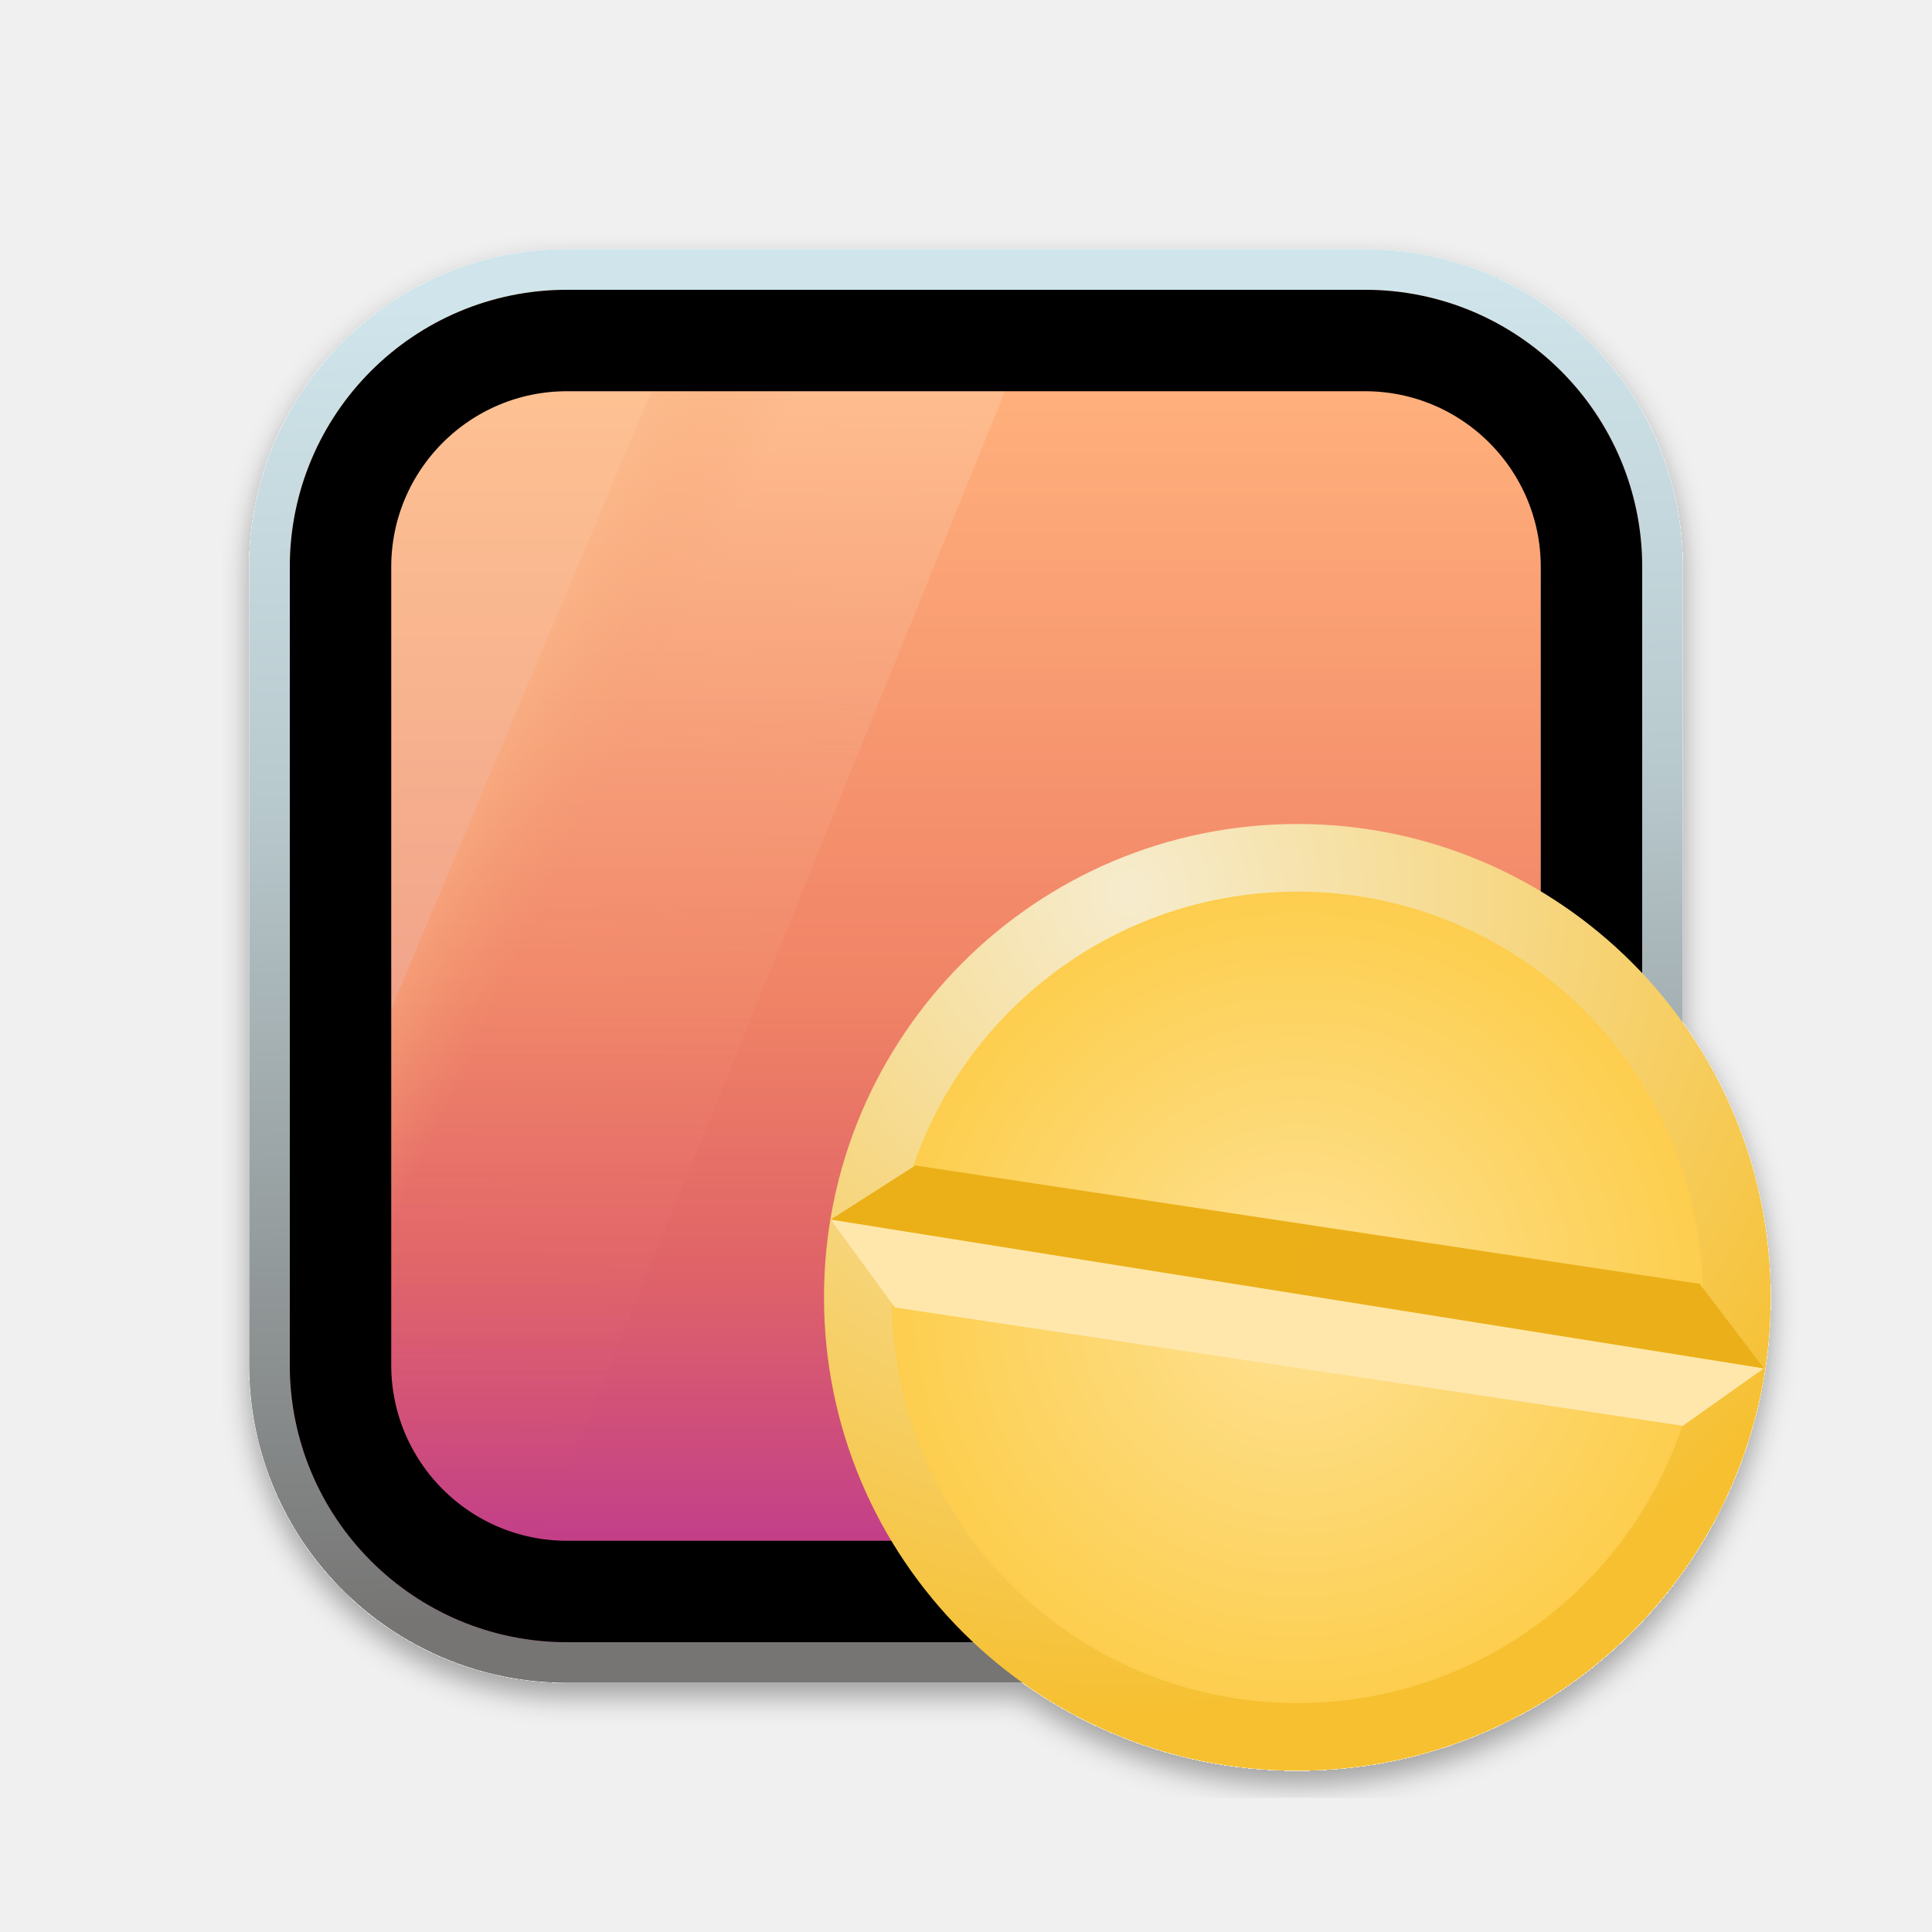
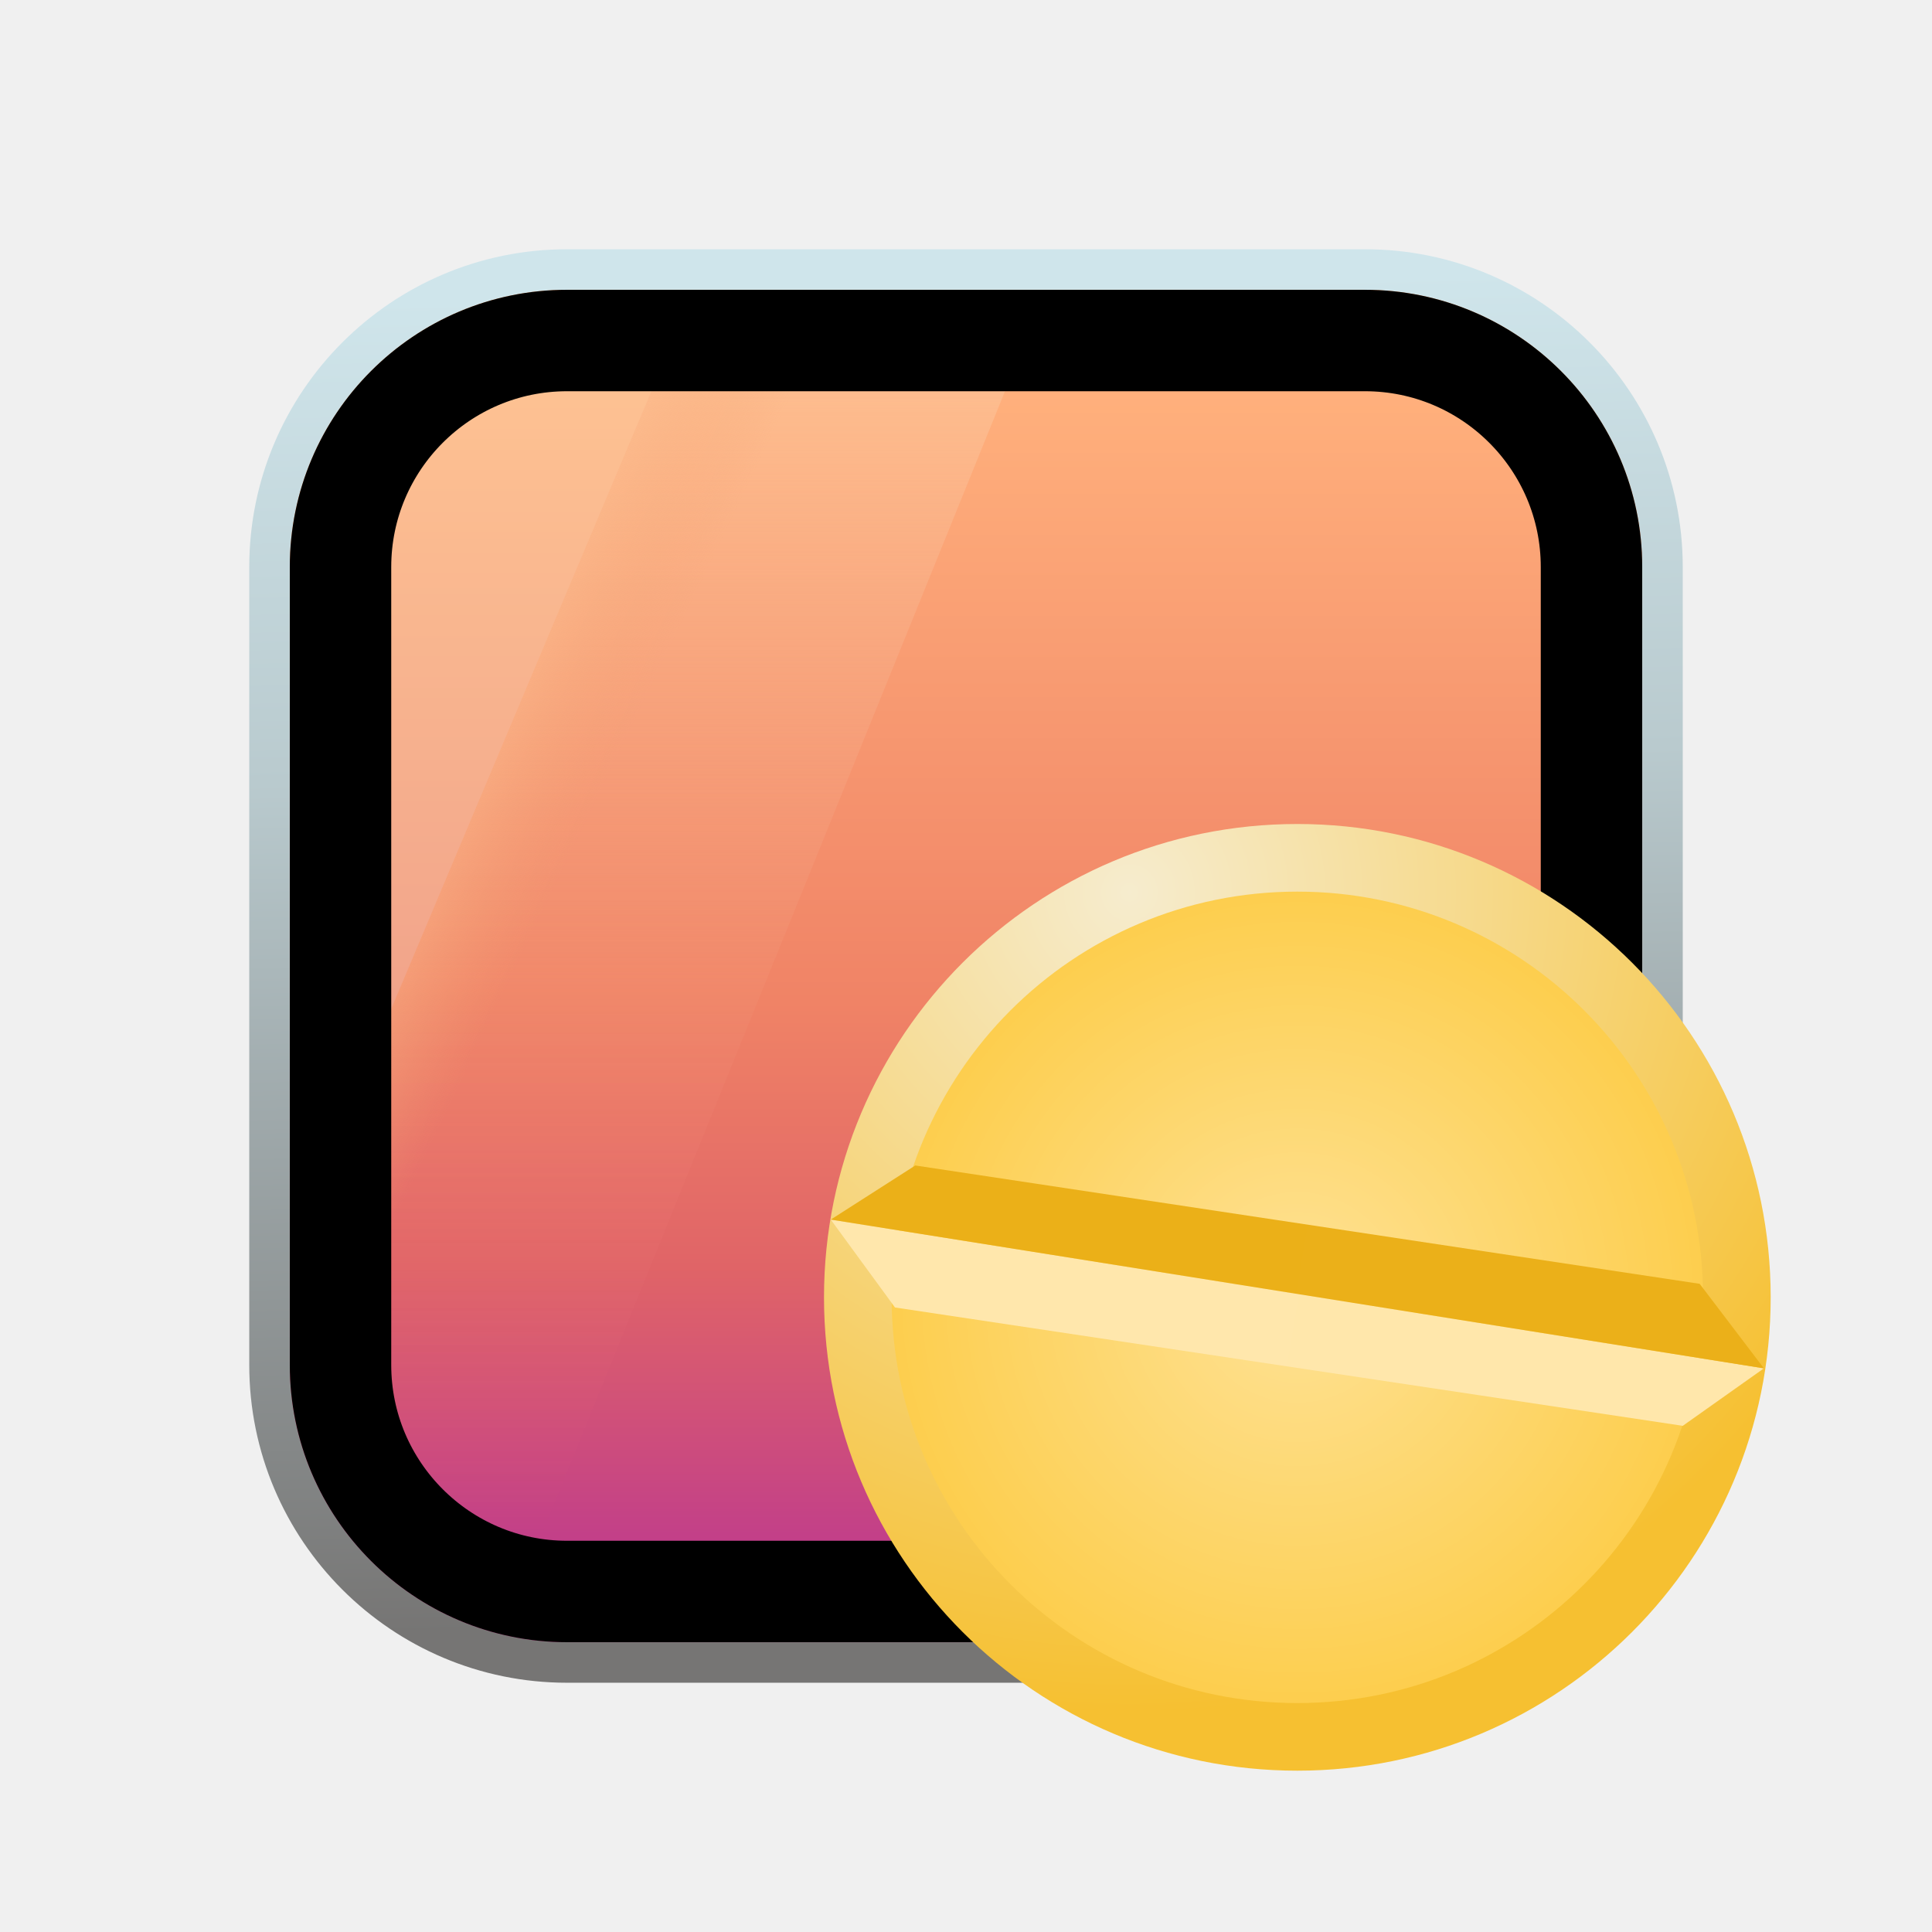
- <svg xmlns="http://www.w3.org/2000/svg" width="72" height="72" viewBox="0 0 72 72" fill="none">
-   <g clip-path="url(#clip0_10_231)">
-     <g filter="url(#filter0_d_10_231)">
-       <rect x="10.044" y="10.044" width="51.912" height="51.912" rx="11.088" fill="url(#paint0_linear_10_231)" stroke="url(#paint1_linear_10_231)" stroke-width="1.512" />
-       <path d="M14.361 14.354H37.545L20.032 57.572H14.361V14.354Z" fill="url(#paint2_linear_10_231)" />
-       <path d="M14.361 14.354H37.545L20.032 57.572H14.361V14.354Z" fill="url(#paint3_linear_10_231)" fill-opacity="0.82" />
-       <path d="M14.361 14.48H24.316L14.361 38.116V14.48Z" fill="url(#paint4_linear_10_231)" />
-       <rect x="12.69" y="12.69" width="46.62" height="46.62" rx="8.442" stroke="black" stroke-width="3.78" />
-       <circle cx="48.348" cy="48.348" r="17.64" fill="url(#paint5_radial_10_231)" />
-       <circle cx="48.348" cy="48.348" r="15.12" fill="#FDCE4E" />
-       <circle cx="48.348" cy="48.348" r="15.12" fill="url(#paint6_radial_10_231)" fill-opacity="0.4" />
-       <path d="M30.96 45.45L65.736 50.994L62.712 53.136L33.354 48.726L30.96 45.45Z" fill="url(#paint7_linear_10_231)" />
-       <path d="M65.736 50.994L30.96 45.45L34.11 43.434L63.342 47.844L65.736 50.994Z" fill="url(#paint8_linear_10_231)" />
-     </g>
+ <svg xmlns="http://www.w3.org/2000/svg" xml:space="preserve" fill-rule="evenodd" clip-rule="evenodd" viewBox="0 0 72 72">
+   <clipPath id="a">
+     <path d="M5 5h62v62H5z" />
+   </clipPath>
+   <g clip-path="url(#a)">
+     <path fill="url(#b)" stroke="url(#c)" stroke-width="1.51" d="M61.956 21.132v29.736c0 6.12-4.968 11.088-11.088 11.088H21.132c-6.12 0-11.088-4.968-11.088-11.088V21.132c0-6.12 4.968-11.088 11.088-11.088h29.736c6.12 0 11.088 4.968 11.088 11.088Z" />
+     <path fill="url(#d)" fill-rule="nonzero" d="M14.362 14.354h23.183L20.032 57.572h-5.67V14.354Z" />
+     <path fill="url(#e)" fill-rule="nonzero" d="M14.362 14.354h23.183L20.032 57.572h-5.67V14.354Z" />
+     <path fill="url(#f)" fill-rule="nonzero" d="M14.362 14.48h9.954l-9.954 23.636V14.48Z" />
+     <path fill="none" stroke="#000" stroke-width="3.78" d="M59.31 21.132v29.736c0 4.659-3.783 8.442-8.442 8.442H21.132c-4.659 0-8.442-3.783-8.442-8.442V21.132c0-4.659 3.783-8.442 8.442-8.442h29.736c4.659 0 8.442 3.783 8.442 8.442Z" />
+     <circle cx="48.348" cy="48.348" r="17.64" fill="url(#g)" />
+     <circle cx="48.348" cy="48.348" r="15.12" fill="#fdce4e" />
+     <circle cx="48.348" cy="48.348" r="15.12" fill="url(#h)" />
+     <path fill="url(#i)" fill-rule="nonzero" d="m30.96 45.45 34.776 5.544-3.024 2.142-29.358-4.41-2.394-3.276Z" />
+     <path fill="url(#j)" fill-rule="nonzero" d="M65.736 50.994 30.96 45.45l3.15-2.016 29.232 4.41 2.394 3.15Z" />
  </g>
  <defs>
-     <filter id="filter0_d_10_231" x="8.28" y="8.784" width="58.716" height="58.716" filterUnits="userSpaceOnUse" color-interpolation-filters="sRGB">
-       <feFlood flood-opacity="0" result="BackgroundImageFix" />
-       <feColorMatrix in="SourceAlpha" type="matrix" values="0 0 0 0 0 0 0 0 0 0 0 0 0 0 0 0 0 0 127 0" result="hardAlpha" />
-       <feOffset dy="0.504" />
-       <feGaussianBlur stdDeviation="0.504" />
-       <feComposite in2="hardAlpha" operator="out" />
-       <feColorMatrix type="matrix" values="0 0 0 0 0 0 0 0 0 0 0 0 0 0 0 0 0 0 0.33 0" />
-       <feBlend mode="normal" in2="BackgroundImageFix" result="effect1_dropShadow_10_231" />
-       <feBlend mode="normal" in="SourceGraphic" in2="effect1_dropShadow_10_231" result="shape" />
-     </filter>
-     <linearGradient id="paint0_linear_10_231" x1="36" y1="14.58" x2="36" y2="57.546" gradientUnits="userSpaceOnUse">
-       <stop stop-color="#FFB07C" />
-       <stop offset="0.526" stop-color="#F08366" />
-       <stop offset="0.755" stop-color="#E06467" />
-       <stop offset="1" stop-color="#C23F89" />
+     <linearGradient id="b" x1="0" x2="1" y1="0" y2="0" gradientTransform="matrix(0 42.966 -42.966 0 36 14.58)" gradientUnits="userSpaceOnUse">
+       <stop offset="0" stop-color="#ffb07c" />
+       <stop offset=".53" stop-color="#f08366" />
+       <stop offset=".76" stop-color="#e06467" />
+       <stop offset="1" stop-color="#c23f89" />
    </linearGradient>
-     <linearGradient id="paint1_linear_10_231" x1="15.336" y1="11.43" x2="16.47" y2="60.444" gradientUnits="userSpaceOnUse">
-       <stop stop-color="#CFE5EB" />
-       <stop offset="0.365" stop-color="#B9CACE" />
+     <linearGradient id="c" x1="0" x2="1" y1="0" y2="0" gradientTransform="rotate(88.675 1.82 13.562) scale(49.027)" gradientUnits="userSpaceOnUse">
+       <stop offset="0" stop-color="#cfe5eb" />
+       <stop offset=".36" stop-color="#b9cace" />
      <stop offset="1" stop-color="#767574" />
    </linearGradient>
-     <linearGradient id="paint2_linear_10_231" x1="21.631" y1="11.733" x2="21.398" y2="57.355" gradientUnits="userSpaceOnUse">
-       <stop stop-color="#FFC393" />
-       <stop offset="0.568" stop-color="#F19477" stop-opacity="0.21" />
-       <stop offset="1" stop-color="#E5537A" stop-opacity="0" />
+     <linearGradient id="d" x1="0" x2="1" y1="0" y2="0" gradientTransform="rotate(90.293 4.98 16.627) scale(45.6233)" gradientUnits="userSpaceOnUse">
+       <stop offset="0" stop-color="#ffc393" />
+       <stop offset=".57" stop-color="#f19477" stop-opacity=".21" />
+       <stop offset="1" stop-color="#e5537a" stop-opacity="0" />
    </linearGradient>
-     <linearGradient id="paint3_linear_10_231" x1="19.905" y1="19.646" x2="29.706" y2="24.375" gradientUnits="userSpaceOnUse">
-       <stop stop-color="#FEC293" />
-       <stop offset="0.599" stop-color="#F3A273" stop-opacity="0" />
+     <linearGradient id="e" x1="0" x2="1" y1="0" y2="0" gradientTransform="rotate(25.758 -33.01 53.352) scale(10.8813)" gradientUnits="userSpaceOnUse">
+       <stop offset="0" stop-color="#fec293" stop-opacity=".82" />
+       <stop offset=".6" stop-color="#f3a273" stop-opacity="0" />
+       <stop offset="1" stop-color="#f3a273" stop-opacity="0" />
    </linearGradient>
-     <linearGradient id="paint4_linear_10_231" x1="11.767" y1="11.728" x2="11.767" y2="39.511" gradientUnits="userSpaceOnUse">
-       <stop stop-color="#FFC593" />
-       <stop offset="1" stop-color="#F0A18A" />
+     <linearGradient id="f" x1="0" x2="1" y1="0" y2="0" gradientTransform="rotate(90 .02 11.748) scale(27.7831)" gradientUnits="userSpaceOnUse">
+       <stop offset="0" stop-color="#ffc593" />
+       <stop offset="1" stop-color="#f0a18a" />
    </linearGradient>
-     <radialGradient id="paint5_radial_10_231" cx="0" cy="0" r="1" gradientUnits="userSpaceOnUse" gradientTransform="translate(42.1739 33.2278) rotate(63.3294) scale(30.5975)">
-       <stop stop-color="#F6ECCE" />
-       <stop offset="1" stop-color="#F6C031" />
+     <linearGradient id="i" x1="0" x2="1" y1="0" y2="0" gradientTransform="scale(-35.256) rotate(9.462 7.892 -11.995)" gradientUnits="userSpaceOnUse">
+       <stop offset="0" stop-color="#ffe7ab" />
+       <stop offset="1" stop-color="#ffe7ac" />
+     </linearGradient>
+     <linearGradient id="j" x1="0" x2="1" y1="0" y2="0" gradientTransform="scale(35.256) rotate(9.462 -7.284 5.944)" gradientUnits="userSpaceOnUse">
+       <stop offset="0" stop-color="#ebb018" />
+       <stop offset="1" stop-color="#ebb019" />
+     </linearGradient>
+     <radialGradient id="g" cx="0" cy="0" r="1" gradientTransform="scale(30.598) rotate(63.329 -.191 1.66)" gradientUnits="userSpaceOnUse">
+       <stop offset="0" stop-color="#f6ecce" />
+       <stop offset="1" stop-color="#f6c031" />
    </radialGradient>
-     <radialGradient id="paint6_radial_10_231" cx="0" cy="0" r="1" gradientUnits="userSpaceOnUse" gradientTransform="translate(48.3479 48.3478) rotate(90) scale(15.12)">
-       <stop stop-color="white" />
+     <radialGradient id="h" cx="0" cy="0" r="1" gradientTransform="rotate(90 0 48.348) scale(15.12)" gradientUnits="userSpaceOnUse">
+       <stop offset="0" stop-color="white" stop-opacity=".4" />
      <stop offset="1" stop-color="white" stop-opacity="0" />
    </radialGradient>
-     <linearGradient id="paint7_linear_10_231" x1="65.736" y1="51.498" x2="30.96" y2="45.702" gradientUnits="userSpaceOnUse">
-       <stop stop-color="#FFE7AB" />
-       <stop offset="1" stop-color="#FFE7AC" />
-     </linearGradient>
-     <linearGradient id="paint8_linear_10_231" x1="30.96" y1="45.072" x2="65.736" y2="50.868" gradientUnits="userSpaceOnUse">
-       <stop stop-color="#EBB018" />
-       <stop offset="1" stop-color="#EBB019" />
-     </linearGradient>
-     <clipPath id="clip0_10_231">
-       <rect width="62" height="62" fill="white" transform="translate(5 5)" />
-     </clipPath>
  </defs>
</svg>
